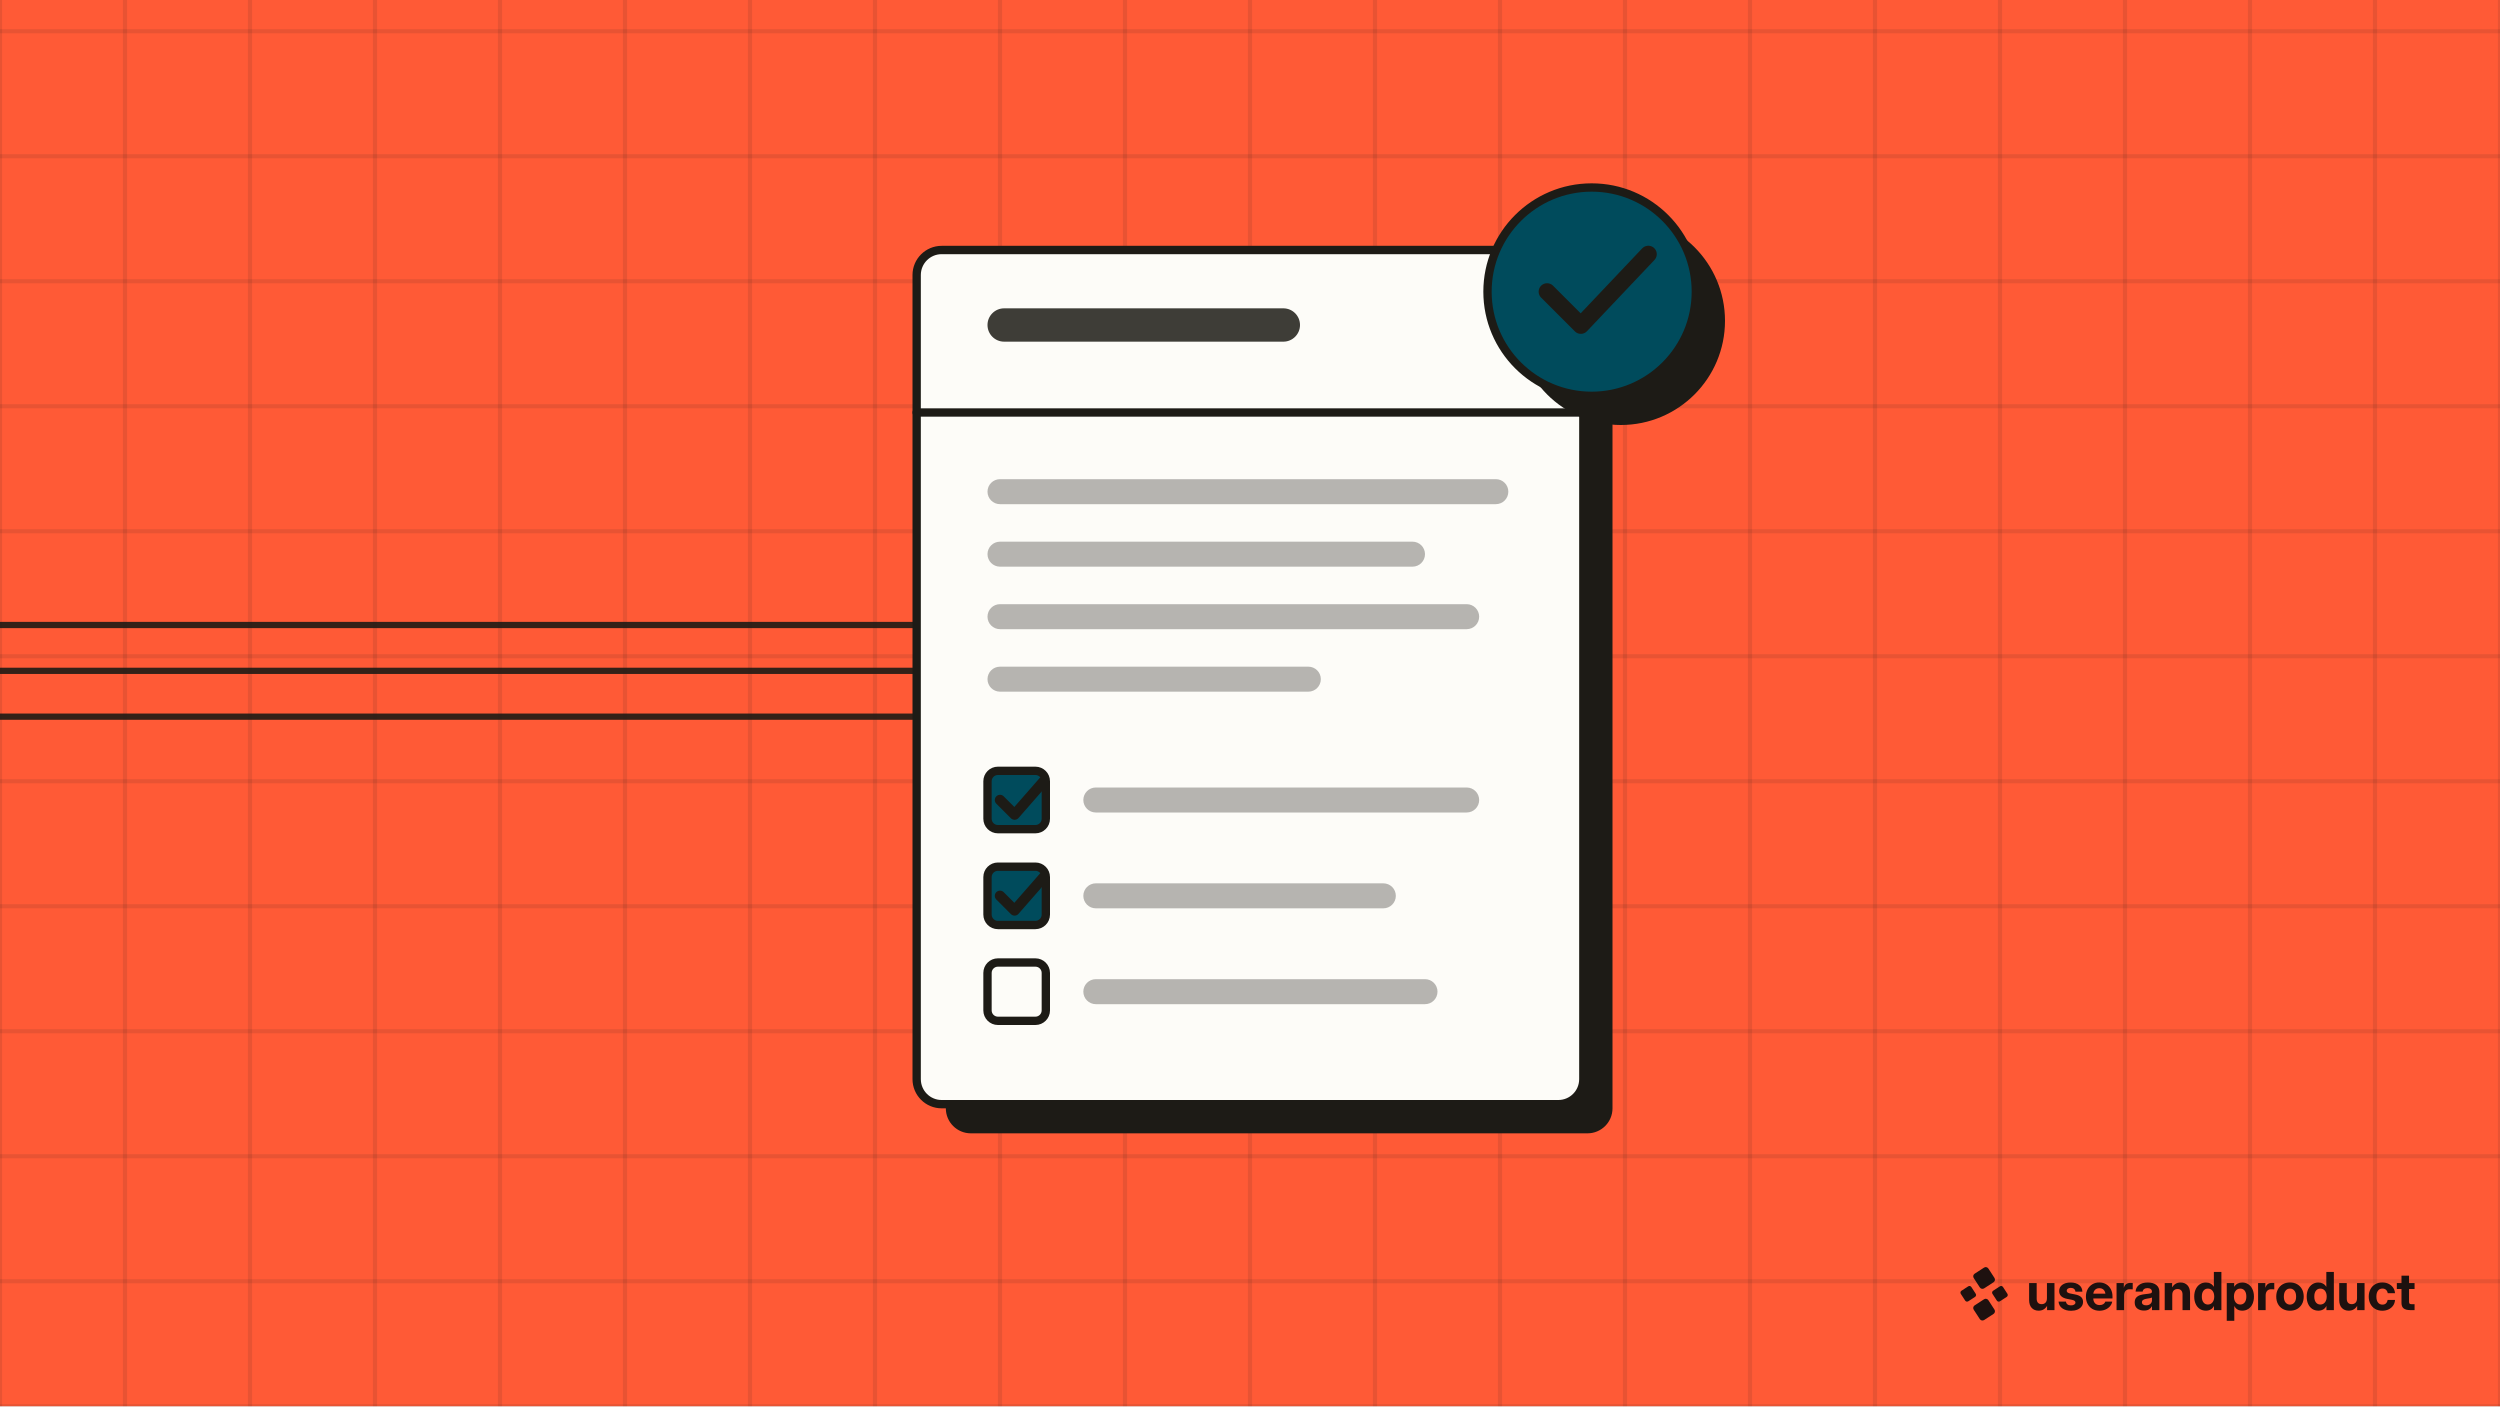
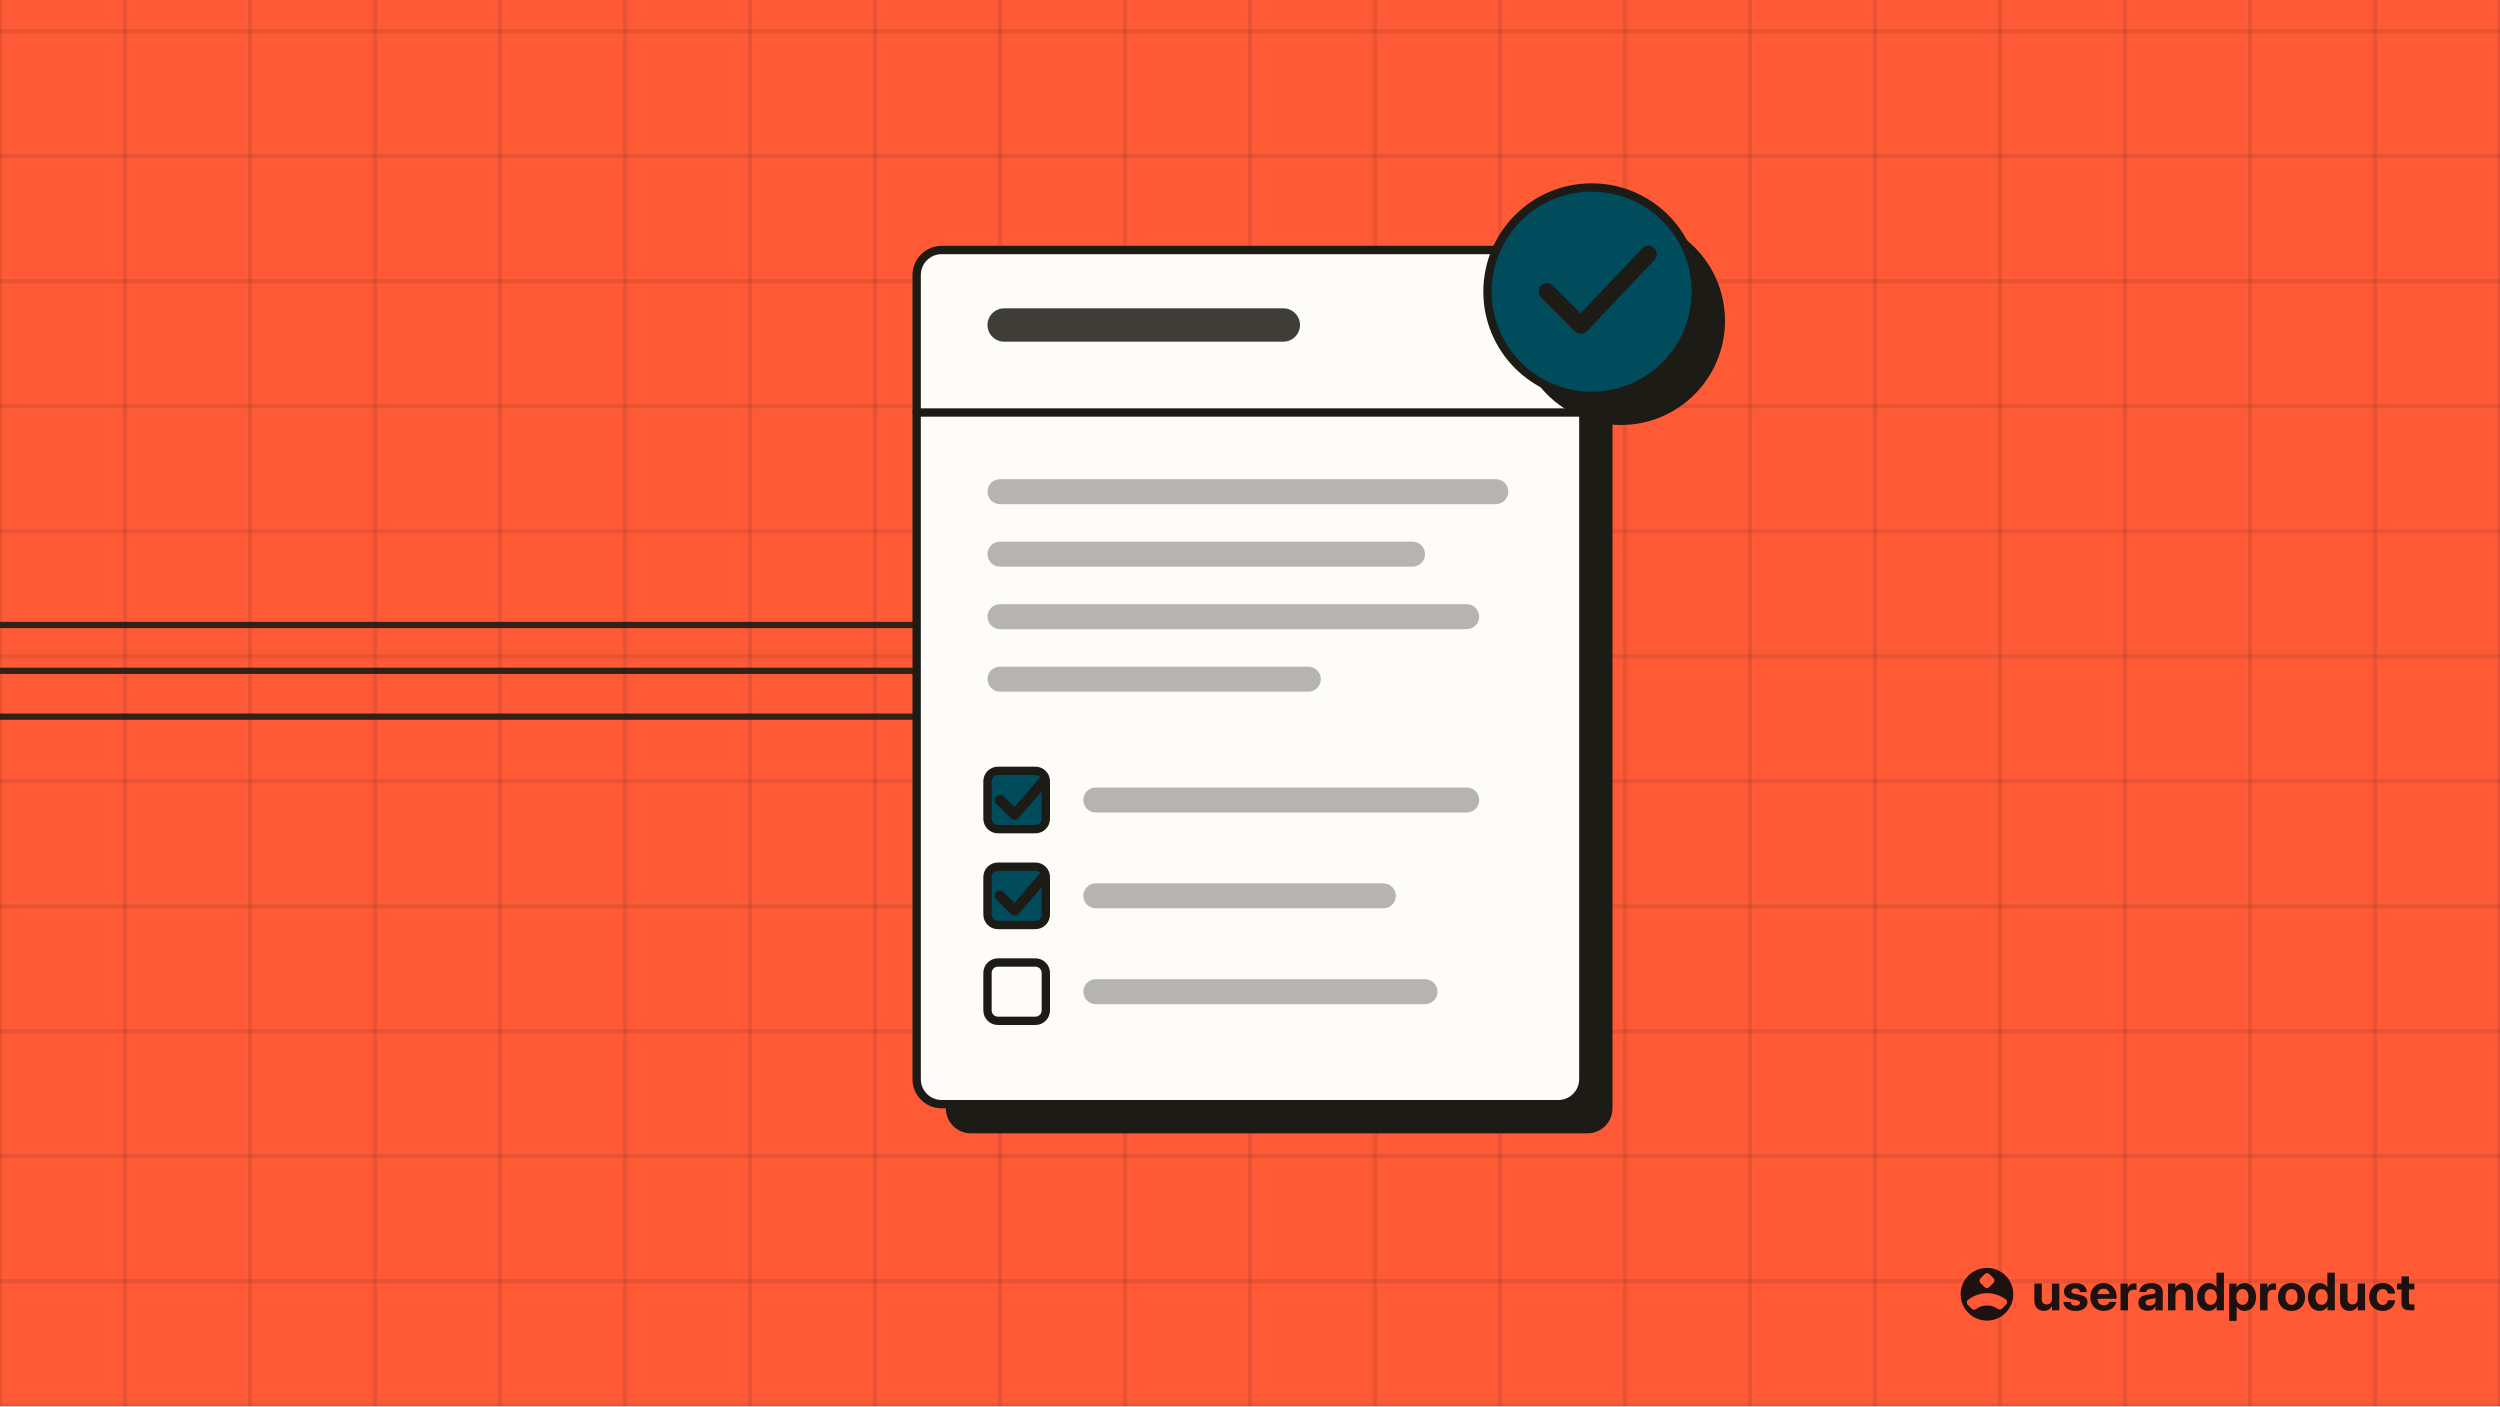
<svg xmlns="http://www.w3.org/2000/svg" viewBox="0 0 1200 675" width="1200" height="675">
  <defs />
  <rect width="1200" height="675" fill="#FF5A36" />
  <g stroke="#1D1B16" stroke-opacity="0.1" stroke-width="2">
    <path d="M0 0V675" />
    <path d="M60 0V675" />
    <path d="M120 0V675" />
    <path d="M180 0V675" />
    <path d="M240 0V675" />
    <path d="M300 0V675" />
    <path d="M360 0V675" />
    <path d="M420 0V675" />
    <path d="M480 0V675" />
    <path d="M540 0V675" />
    <path d="M600 0V675" />
    <path d="M660 0V675" />
    <path d="M720 0V675" />
    <path d="M780 0V675" />
    <path d="M840 0V675" />
    <path d="M900 0V675" />
    <path d="M960 0V675" />
    <path d="M1020 0V675" />
    <path d="M1080 0V675" />
    <path d="M1140 0V675" />
    <path d="M1200 0V675" />
    <path d="M0 15H1200" />
    <path d="M0 75H1200" />
    <path d="M0 135H1200" />
    <path d="M0 195H1200" />
    <path d="M0 255H1200" />
    <path d="M0 315H1200" />
    <path d="M0 375H1200" />
    <path d="M0 435H1200" />
    <path d="M0 495H1200" />
    <path d="M0 555H1200" />
    <path d="M0 615H1200" />
    <path d="M0 675H1200" />
  </g>
  <path d="M0 300H440" stroke="#1D1B16" stroke-opacity="0.9" stroke-width="3" />
  <path d="M0 322H440" stroke="#1D1B16" stroke-opacity="0.9" stroke-width="3" />
  <path d="M0 344H440" stroke="#1D1B16" stroke-opacity="0.9" stroke-width="3" />
  <rect x="440" y="120" width="320" height="410" rx="12" fill="#1D1B16" transform="translate(14 14)" />
  <rect x="440" y="120" width="320" height="410" rx="12" fill="#FDFCF8" stroke="#1D1B16" stroke-width="4" stroke-linejoin="round" />
  <path d="M440 198 H760" fill="none" stroke="#1D1B16" stroke-width="4" stroke-linecap="round" stroke-linejoin="round" />
  <rect x="474" y="148" width="150" height="16" rx="8.0" fill="#1D1B16" fill-opacity="0.85" />
  <rect x="474" y="230" width="250" height="12" rx="6.0" fill="#1D1B16" fill-opacity="0.32" />
  <rect x="474" y="260" width="210" height="12" rx="6.0" fill="#1D1B16" fill-opacity="0.32" />
  <rect x="474" y="290" width="236" height="12" rx="6.0" fill="#1D1B16" fill-opacity="0.32" />
  <rect x="474" y="320" width="160" height="12" rx="6.0" fill="#1D1B16" fill-opacity="0.32" />
  <rect x="474" y="370" width="28" height="28" rx="5" fill="#004B5C" stroke="#1D1B16" stroke-width="4" stroke-linejoin="round" />
  <rect x="520" y="378" width="190" height="12" rx="6.0" fill="#1D1B16" fill-opacity="0.32" />
  <path d="M480 384 l7 7 l14 -16" fill="none" stroke="#1D1B16" stroke-width="5" stroke-linecap="round" stroke-linejoin="round" />
  <rect x="474" y="416" width="28" height="28" rx="5" fill="#004B5C" stroke="#1D1B16" stroke-width="4" stroke-linejoin="round" />
  <rect x="520" y="424" width="150" height="12" rx="6.0" fill="#1D1B16" fill-opacity="0.32" />
  <path d="M480 430 l7 7 l14 -16" fill="none" stroke="#1D1B16" stroke-width="5" stroke-linecap="round" stroke-linejoin="round" />
  <rect x="474" y="462" width="28" height="28" rx="5" fill="#FDFCF8" stroke="#1D1B16" stroke-width="4" stroke-linejoin="round" />
  <rect x="520" y="470" width="170" height="12" rx="6.0" fill="#1D1B16" fill-opacity="0.32" />
  <circle cx="764" cy="140" r="50" fill="#1D1B16" transform="translate(14 14)" />
  <circle cx="764" cy="140" r="50" fill="#004B5C" stroke="#1D1B16" stroke-width="4" stroke-linejoin="round" />
  <path d="M742.6 140.0 l16.2 16.2 l32.4 -34.2" fill="none" stroke="#1D1B16" stroke-width="8.1" stroke-linecap="round" stroke-linejoin="round" />
-   <svg x="940.0" y="607.2" width="220.0" height="27.8" viewBox="-4 -86.01 874 110.42" opacity="0.92">
-     <path fill="#0B0B0C" d="M53.28 -79.27 64.89 -61.41C66.69 -58.63 65.9 -54.92 63.12 -53.11L45.25 -41.5C42.48 -39.7 38.77 -40.5 36.97 -43.26L25.35 -61.14C23.55 -63.92 24.34 -67.63 27.12 -69.43L44.99 -81.03C47.77 -82.85 51.47 -82.05 53.28 -79.27ZM36.97 17.11 25.35 -0.75C23.55 -3.53 24.34 -7.24 27.12 -9.05L44.99 -20.65C47.77 -22.46 51.47 -21.66 53.28 -18.89L64.89 -1.02C66.69 1.76 65.9 5.47 63.12 7.27L45.25 18.88C42.48 20.69 38.77 19.89 36.97 17.11ZM88.28 -25.21 75.41 -16.85C73.41 -15.55 70.74 -16.11 69.44 -18.12L61.08 -30.99C59.79 -32.98 60.35 -35.66 62.36 -36.95L75.23 -45.31C77.22 -46.6 79.89 -46.04 81.19 -44.04L89.55 -31.17C90.84 -29.18 90.28 -26.5 88.28 -25.21ZM1.97 -36.95 14.84 -45.31C16.83 -46.6 19.51 -46.04 20.8 -44.04L29.16 -31.17C30.45 -29.18 29.89 -26.5 27.89 -25.21L15.02 -16.85C13.02 -15.55 10.36 -16.11 9.05 -18.12L0.7 -30.99C-0.6 -32.98 -0.04 -35.66 1.97 -36.95Z" />
-     <path fill="#0B0B0C" d="M468.15 1.07Q461.41 1.07 456.38 -2.29Q451.35 -5.66 448.59 -11.72Q445.83 -17.77 445.83 -25.83Q445.83 -33.74 448.64 -39.79Q451.45 -45.85 456.45 -49.24Q461.46 -52.64 468.05 -52.64Q473.03 -52.64 476.89 -50.61Q480.74 -48.58 483.23 -44.43H483.28V-72.75H497.64V0H483.48V-7.91H483.43Q481.18 -3.42 477.2 -1.17Q473.22 1.07 468.15 1.07ZM682.6 1.07Q675.86 1.07 670.83 -2.29Q665.8 -5.66 663.04 -11.72Q660.29 -17.77 660.29 -25.83Q660.29 -33.74 663.09 -39.79Q665.9 -45.85 670.91 -49.24Q675.91 -52.64 682.5 -52.64Q687.48 -52.64 691.34 -50.61Q695.2 -48.58 697.69 -44.43H697.74V-72.75H712.09V0H697.93V-7.91H697.88Q695.64 -3.42 691.66 -1.17Q687.68 1.07 682.6 1.07ZM507.84 20.41V-51.56H522.05V-44.58H522.2Q524.59 -48.58 528.52 -50.61Q532.45 -52.64 537.48 -52.64Q544.07 -52.64 549.08 -49.24Q554.08 -45.85 556.89 -39.79Q559.7 -33.74 559.7 -25.83Q559.7 -17.77 556.92 -11.72Q554.13 -5.66 549.13 -2.29Q544.12 1.07 537.38 1.07Q526.89 1.07 522.39 -7.71H522.25V20.41H507.84ZM628.4 1.17Q620.59 1.17 614.7 -2.2Q608.82 -5.57 605.52 -11.6Q602.23 -17.63 602.23 -25.73Q602.23 -33.84 605.52 -39.89Q608.82 -45.95 614.7 -49.34Q620.59 -52.73 628.4 -52.73Q636.26 -52.73 642.15 -49.34Q648.03 -45.95 651.33 -39.89Q654.62 -33.84 654.62 -25.73Q654.62 -17.68 651.33 -11.62Q648.03 -5.57 642.15 -2.2Q636.26 1.17 628.4 1.17ZM350.03 0.88Q342.32 0.88 337.31 -2.98Q332.31 -6.84 332.31 -14.55Q332.31 -20.36 335.09 -23.66Q337.87 -26.95 342.46 -28.47Q347.05 -29.98 352.42 -30.47Q359.5 -31.2 362.34 -31.93Q365.17 -32.67 365.17 -35.16V-35.5Q365.17 -38.33 362.92 -40.14Q360.68 -41.94 356.72 -41.94Q352.72 -41.94 350.23 -40.09Q347.74 -38.23 347.49 -35.25H333.97Q334.45 -43.21 340.51 -47.92Q346.56 -52.64 357.16 -52.64Q367.76 -52.64 373.57 -47.92Q379.38 -43.21 379.38 -34.96V0H365.31V-7.28H365.12Q363.07 -3.52 359.5 -1.32Q355.94 0.88 350.03 0.88ZM265.07 1.17Q257.26 1.17 251.47 -2.29Q245.69 -5.76 242.49 -11.84Q239.29 -17.92 239.29 -25.73Q239.29 -33.59 242.54 -39.7Q245.78 -45.8 251.5 -49.27Q257.21 -52.73 264.58 -52.73Q272.2 -52.73 277.89 -49.34Q283.58 -45.95 286.77 -39.92Q289.97 -33.89 289.97 -26.03V-22.17H253.3Q253.5 -16.46 256.67 -13.04Q259.85 -9.62 265.51 -9.62Q269.71 -9.62 272.52 -11.43Q275.32 -13.23 276.3 -16.21H289.44Q288.51 -11.08 285.09 -7.18Q281.67 -3.27 276.5 -1.05Q271.32 1.17 265.07 1.17ZM403.94 -28.66V0H389.53V-51.56H403.69V-43.46Q406.33 -47.85 410.29 -50.24Q414.24 -52.64 419.81 -52.64Q428.01 -52.64 432.94 -47.34Q437.87 -42.04 437.87 -32.28V0H423.52V-29.64Q423.52 -34.81 421.03 -37.52Q418.54 -40.23 414.04 -40.23Q409.6 -40.23 406.77 -37.45Q403.94 -34.67 403.94 -28.66ZM149.1 1.07Q140.85 1.07 135.92 -4.22Q130.99 -9.52 130.99 -19.29V-51.56H145.39V-21.92Q145.39 -16.75 147.86 -14.04Q150.32 -11.33 154.87 -11.33Q159.31 -11.33 162.14 -14.11Q164.97 -16.89 164.97 -22.9V-51.56H179.33V0H165.22V-8.11Q162.58 -3.71 158.62 -1.32Q154.67 1.07 149.1 1.07ZM740.41 1.07Q732.16 1.07 727.23 -4.22Q722.3 -9.52 722.3 -19.29V-51.56H736.7V-21.92Q736.7 -16.75 739.17 -14.04Q741.63 -11.33 746.17 -11.33Q750.62 -11.33 753.45 -14.11Q756.28 -16.89 756.28 -22.9V-51.56H770.64V0H756.53V-8.11Q753.89 -3.71 749.93 -1.32Q745.98 1.07 740.41 1.07ZM210.97 1.27Q200.91 1.27 194.34 -3.32Q187.78 -7.91 187.09 -16.21H201.25Q201.64 -12.84 204.08 -10.94Q206.53 -9.03 210.72 -9.03Q214.73 -9.03 217.02 -10.55Q219.32 -12.06 219.32 -14.45Q219.32 -16.5 217.54 -17.75Q215.75 -18.99 212.63 -19.63L203.6 -21.39Q188.26 -24.32 188.26 -36.43Q188.26 -43.75 194.17 -48.19Q200.08 -52.64 210.14 -52.64Q220.15 -52.64 226.25 -47.95Q232.36 -43.26 232.55 -35.21H219.22Q219.17 -38.28 216.75 -40.36Q214.34 -42.43 210.53 -42.43Q206.82 -42.43 204.72 -40.84Q202.62 -39.26 202.62 -36.96Q202.62 -34.96 204.25 -33.69Q205.89 -32.42 208.87 -31.79L218.63 -29.88Q226.45 -28.37 230.13 -24.93Q233.82 -21.48 233.82 -15.77Q233.82 -10.64 230.91 -6.81Q228.01 -2.98 222.86 -0.85Q217.71 1.27 210.97 1.27ZM804.47 1.17Q796.71 1.17 790.9 -2.22Q785.09 -5.62 781.84 -11.69Q778.6 -17.77 778.6 -25.73Q778.6 -33.74 781.84 -39.82Q785.09 -45.9 790.9 -49.32Q796.71 -52.73 804.47 -52.73Q811.26 -52.73 816.56 -50.12Q821.86 -47.51 825.06 -42.9Q828.25 -38.28 828.69 -32.28H814.78Q814.19 -36.23 811.58 -38.67Q808.97 -41.11 804.67 -41.11Q799.25 -41.11 796.17 -36.96Q793.1 -32.81 793.1 -25.73Q793.1 -18.7 796.17 -14.58Q799.25 -10.45 804.67 -10.45Q809.02 -10.45 811.51 -12.89Q814 -15.33 814.68 -19.38H828.69Q828.4 -13.43 825.23 -8.79Q822.05 -4.15 816.71 -1.49Q811.36 1.17 804.47 1.17ZM866 -51.56V-40.28H855.45V-15.92Q855.45 -13.28 856.5 -12.28Q857.55 -11.28 860.48 -11.28H866V0H857.6Q849.1 0 845.08 -3.32Q841.05 -6.64 841.05 -13.67V-40.28H832.16V-51.56H841.05V-65.62H855.45V-51.56H866ZM297.69 0V-51.56H311.55V-42.77H311.7Q313.12 -47.41 316.14 -49.66Q319.17 -51.9 324.3 -51.9Q325.57 -51.9 326.62 -51.86Q327.67 -51.81 328.55 -51.81V-39.55Q327.77 -39.6 325.96 -39.7Q324.15 -39.79 322.35 -39.79Q317.9 -39.79 315 -36.77Q312.09 -33.74 312.09 -27.93V0H297.69ZM567.61 0V-51.56H581.48V-42.77H581.62Q583.04 -47.41 586.07 -49.66Q589.09 -51.9 594.22 -51.9Q595.49 -51.9 596.54 -51.86Q597.59 -51.81 598.47 -51.81V-39.55Q597.69 -39.6 595.88 -39.7Q594.07 -39.79 592.27 -39.79Q587.82 -39.79 584.92 -36.77Q582.01 -33.74 582.01 -27.93V0H567.61ZM533.67 -10.64Q538.9 -10.64 542.05 -14.62Q545.2 -18.6 545.2 -25.83Q545.2 -33.06 542.05 -37.04Q538.9 -41.02 533.67 -41.02Q528.2 -41.02 524.88 -36.87Q521.56 -32.71 521.56 -25.83Q521.56 -18.9 524.88 -14.77Q528.2 -10.64 533.67 -10.64ZM471.86 -10.64Q477.33 -10.64 480.65 -14.77Q483.97 -18.9 483.97 -25.83Q483.97 -32.71 480.65 -36.87Q477.33 -41.02 471.86 -41.02Q466.63 -41.02 463.48 -37.04Q460.33 -33.06 460.33 -25.83Q460.33 -18.6 463.48 -14.62Q466.63 -10.64 471.86 -10.64ZM686.31 -10.64Q691.78 -10.64 695.1 -14.77Q698.42 -18.9 698.42 -25.83Q698.42 -32.71 695.1 -36.87Q691.78 -41.02 686.31 -41.02Q681.09 -41.02 677.94 -37.04Q674.79 -33.06 674.79 -25.83Q674.79 -18.6 677.94 -14.62Q681.09 -10.64 686.31 -10.64ZM628.4 -10.5Q633.67 -10.5 636.9 -14.53Q640.12 -18.55 640.12 -25.73Q640.12 -32.96 636.9 -37.01Q633.67 -41.06 628.4 -41.06Q623.18 -41.06 619.95 -37.01Q616.73 -32.96 616.73 -25.73Q616.73 -18.55 619.95 -14.53Q623.18 -10.5 628.4 -10.5ZM354.03 -9.13Q359.21 -9.13 362.24 -11.89Q365.27 -14.65 365.27 -18.85V-24.02Q364.04 -23.34 361.21 -22.78Q358.38 -22.22 354.91 -21.68Q351.2 -21.09 348.64 -19.56Q346.08 -18.02 346.08 -14.94Q346.08 -12.21 348.25 -10.67Q350.42 -9.13 354.03 -9.13ZM253.4 -31.35H276.4Q275.86 -36.18 272.81 -38.99Q269.76 -41.8 264.87 -41.8Q260.04 -41.8 257.01 -38.99Q253.99 -36.18 253.4 -31.35Z" />
+   <svg x="940.0" y="607.6" width="220.0" height="27.4" viewBox="-4 -86 885.6 110.4">
+     <g transform="translate(-5.1 -87.1) scale(0.0584)">
+       <path fill="#FF5A36" d="M1595.8,1298.3c46.5-46.8,41.8-123.9-10.2-164.4-142.3-110.7-308-177.5-479-200.5h-.1c-267.4-36-547.8,35-772.4,212.3-51.6,40.8-55.8,117.6-9.3,164.1l130.3,130.3c38.5,38.5,99.6,43.6,143.5,11.2,214.8-158.6,507.6-161,720.2-6,43.8,31.9,104.4,26.8,142.6-11.7l134.5-135.4Z" />
+       <path fill="#FF5A36" d="M1176.4,429.5l-138.2-138.2c-41.9-41.9-109.9-41.9-151.9,0l-142.2,142.2c-41.9,41.9-41.9,109.9,0,151.9l138.2,138.2c41.9,41.9,109.9,41.9,151.8,0l142.3-142.2c42-41.9,42-109.9,0-151.9Z" />
+     </g>
+     <g opacity="0.92">
+       <g transform="translate(-5.1 -87.1) scale(0.0584)">
+         <path fill="#0B0B0C" fill-rule="evenodd" d="M960 88a872 872 0 0 1 872 872a872 872 0 0 1-872 872a872 872 0 0 1-872-872a872 872 0 0 1 872-872ZM1595.8,1298.3c46.5-46.8,41.8-123.9-10.2-164.4-142.3-110.7-308-177.5-479-200.5h-.1c-267.4-36-547.8,35-772.4,212.3-51.6,40.8-55.8,117.6-9.3,164.1l130.3,130.3c38.5,38.5,99.6,43.6,143.5,11.2,214.8-158.6,507.6-161,720.2-6,43.8,31.9,104.4,26.8,142.6-11.7l134.5-135.4ZM1176.4,429.5l-138.2-138.2c-41.9-41.9-109.9-41.9-151.9,0l-142.2,142.2c-41.9,41.9-41.9,109.9,0,151.9l138.2,138.2c41.9,41.9,109.9,41.9,151.8,0l142.3-142.2c42-41.9,42-109.9,0-151.9Z" />
+       </g>
+       <path fill="#0B0B0C" transform="translate(142.6 0)" d="m337.2 1.1q-6.8 0-11.8-3.4q-5-3.4-7.8-9.5q-2.8-6-2.8-14q0-7.9 2.8-14q2.9-6 7.9-9.4q5-3.4 11.6-3.4q4.9 0 8.8 2q3.9 2 6.3 6.2l0.1 0l0-28.4l14.4 0l0 72.8l-14.2 0l0-7.9l-0.1 0q-2.2 4.5-6.2 6.7q-4 2.3-9 2.3zm214.4 0q-6.7 0-11.8-3.4q-5-3.4-7.8-9.5q-2.7-6-2.7-14q0-7.9 2.8-14q2.8-6 7.8-9.4q5-3.4 11.6-3.4q5 0 8.9 2q3.8 2 6.3 6.2l0 0l0-28.4l14.4 0l0 72.8l-14.2 0l0-7.9l0 0q-2.3 4.5-6.3 6.7q-3.9 2.3-9 2.3zm-174.7 19.3l0-72l14.2 0l0 7l0.1 0q2.4-4 6.4-6q3.9-2 8.9-2q6.6 0 11.6 3.4q5 3.4 7.8 9.4q2.8 6.1 2.8 14q0 8-2.8 14q-2.8 6.1-7.8 9.5q-5 3.4-11.7 3.4q-10.5 0-15-8.8l-0.1 0l0 28.1zm120.5-19.2q-7.8 0-13.7-3.4q-5.9-3.4-9.2-9.4q-3.3-6-3.3-14.1q0-8.1 3.3-14.1q3.3-6.1 9.2-9.5q5.9-3.4 13.7-3.4q7.9 0 13.8 3.4q5.8 3.4 9.1 9.5q3.3 6 3.3 14.1q0 8-3.3 14.1q-3.3 6-9.1 9.4q-5.9 3.4-13.8 3.4zm-278.4-0.3q-7.7 0-12.7-3.9q-5-3.8-5-11.6q0-5.8 2.8-9.1q2.8-3.3 7.4-4.8q4.6-1.5 9.9-2q7.1-0.7 10-1.5q2.8-0.7 2.8-3.2l0-0.3q0-2.8-2.2-4.6q-2.3-1.8-6.3-1.8q-4 0-6.5 1.9q-2.5 1.8-2.7 4.7l-13.5 0q0.5-7.9 6.6-12.6q6-4.7 16.6-4.7q10.6 0 16.4 4.7q5.8 4.7 5.8 12.9l0 35l-14.1 0l0-7.3l-0.2 0q-2 3.8-5.5 6q-3.6 2.2-9.6 2.2zm-84.9 0.3q-7.8 0-13.6-3.5q-5.8-3.5-9-9.5q-3.2-6.1-3.2-13.9q0-7.9 3.3-14q3.2-6.1 8.9-9.5q5.7-3.5 13.1-3.5q7.6 0 13.3 3.4q5.7 3.4 8.9 9.4q3.2 6 3.2 13.9l0 3.8l-36.7 0q0.2 5.7 3.4 9.2q3.2 3.4 8.8 3.4q4.2 0 7-1.8q2.8-1.8 3.8-4.8l13.1 0q-0.9 5.1-4.3 9q-3.4 3.9-8.6 6.2q-5.2 2.2-11.4 2.2zm138.8-29.9l0 28.7l-14.4 0l0-51.6l14.2 0l0 8.1q2.6-4.4 6.6-6.7q4-2.4 9.5-2.4q8.2 0 13.2 5.3q4.9 5.3 4.9 15l0 32.3l-14.4 0l0-29.6q0-5.2-2.5-7.9q-2.5-2.7-6.9-2.7q-4.5 0-7.3 2.8q-2.9 2.7-2.9 8.7zm-254.8 29.8q-8.2 0-13.1-5.3q-5-5.3-5-15.1l0-32.3l14.4 0l0 29.7q0 5.2 2.4 7.9q2.5 2.7 7.1 2.7q4.4 0 7.3-2.8q2.8-2.8 2.8-8.8l0-28.7l14.3 0l0 51.6l-14.1 0l0-8.1q-2.6 4.4-6.6 6.8q-3.9 2.4-9.5 2.4zm591.3 0q-8.2 0-13.2-5.3q-4.9-5.3-4.9-15.1l0-32.3l14.4 0l0 29.7q0 5.2 2.5 7.9q2.4 2.7 7 2.7q4.4 0 7.2-2.8q2.9-2.8 2.9-8.8l0-28.7l14.3 0l0 51.6l-14.1 0l0-8.1q-2.6 4.4-6.5 6.8q-4 2.4-9.6 2.4zm-529.4 0.2q-10.1 0-16.6-4.6q-6.6-4.6-7.3-12.9l14.2 0q0.4 3.4 2.8 5.3q2.4 1.9 6.6 1.9q4 0 6.3-1.6q2.3-1.5 2.3-3.9q0-2-1.7-3.3q-1.8-1.2-5-1.8l-9-1.8q-15.3-2.9-15.3-15q0-7.4 5.9-11.8q5.9-4.4 16-4.4q10 0 16.1 4.6q6.1 4.7 6.3 12.8l-13.4 0q0-3.1-2.4-5.2q-2.5-2-6.3-2q-3.7 0-5.8 1.6q-2.1 1.5-2.1 3.8q0 2 1.6 3.3q1.7 1.3 4.7 1.9l9.7 1.9q7.9 1.5 11.6 4.9q3.6 3.5 3.6 9.2q0 5.2-2.9 9q-2.9 3.8-8.1 6q-5.1 2.1-11.8 2.1zm593.5-0.1q-7.8 0-13.6-3.4q-5.8-3.4-9.1-9.5q-3.2-6.1-3.2-14q0-8 3.2-14.1q3.3-6.1 9.1-9.5q5.8-3.4 13.6-3.4q6.8 0 12.1 2.6q5.3 2.6 8.5 7.2q3.2 4.6 3.6 10.6l-13.9 0q-0.6-3.9-3.2-6.3q-2.6-2.5-6.9-2.5q-5.4 0-8.5 4.1q-3.1 4.2-3.1 11.3q0 7 3.1 11.1q3.1 4.2 8.5 4.2q4.3 0 6.8-2.4q2.5-2.5 3.2-6.6l14 0q-0.3 6-3.5 10.6q-3.1 4.6-8.4 7.3q-5.4 2.7-12.3 2.7zm61.5-52.8l0 11.3l-10.5 0l0 24.4q0 2.6 1.1 3.6q1 1 3.9 1l5.5 0l0 11.3l-8.4 0q-8.5 0-12.5-3.3q-4-3.3-4-10.4l0-26.6l-8.9 0l0-11.3l8.9 0l0-14l14.4 0l0 14zm-568.3 51.6l0-51.6l13.9 0l0 8.8l0.1 0q1.4-4.6 4.5-6.8q3-2.3 8.1-2.3q1.3 0 2.3 0.1q1.1 0 2 0l0 12.2q-0.8 0-2.6-0.1q-1.8-0.1-3.6-0.1q-4.5 0-7.4 3q-2.9 3.1-2.9 8.9l0 27.9zm269.9 0l0-51.6l13.9 0l0 8.8l0.1 0q1.5-4.6 4.5-6.8q3-2.3 8.1-2.3q1.3 0 2.4 0.1q1 0 1.9 0l0 12.2q-0.8 0-2.6-0.1q-1.8-0.1-3.6-0.1q-4.5 0-7.4 3q-2.9 3.1-2.9 8.9l0 27.9zm-33.9-10.6q5.2 0 8.3-4q3.2-4 3.2-11.2q0-7.3-3.2-11.2q-3.1-4-8.3-4q-5.5 0-8.8 4.2q-3.3 4.1-3.3 11q0 6.9 3.3 11q3.3 4.2 8.8 4.2zm-61.8 0q5.4 0 8.7-4.2q3.4-4.1 3.4-11q0-6.9-3.4-11q-3.3-4.2-8.7-4.2q-5.3 0-8.5 4q-3.1 3.9-3.1 11.2q0 7.2 3.1 11.2q3.2 4 8.5 4zm214.4 0q5.5 0 8.8-4.2q3.3-4.1 3.3-11q0-6.9-3.3-11q-3.3-4.2-8.8-4.2q-5.2 0-8.3 4q-3.2 3.9-3.2 11.2q0 7.2 3.2 11.2q3.1 4 8.3 4zm-57.9 0.1q5.3 0 8.5-4.1q3.2-4 3.2-11.1q0-7.3-3.2-11.3q-3.2-4.1-8.5-4.1q-5.2 0-8.4 4.1q-3.3 4-3.3 11.3q0 7.1 3.3 11.1q3.2 4.1 8.4 4.1zm-274.4 1.4q5.2 0 8.2-2.7q3.1-2.8 3.1-7l0-5.2q-1.2 0.7-4.1 1.2q-2.8 0.6-6.3 1.1q-3.7 0.6-6.3 2.1q-2.5 1.6-2.5 4.7q0 2.7 2.1 4.3q2.2 1.5 5.8 1.5zm-100.6-22.2l23 0q-0.5-4.9-3.6-7.7q-3-2.8-7.9-2.8q-4.8 0-7.9 2.8q-3 2.8-3.6 7.7z" />
+     </g>
  </svg>
</svg>
